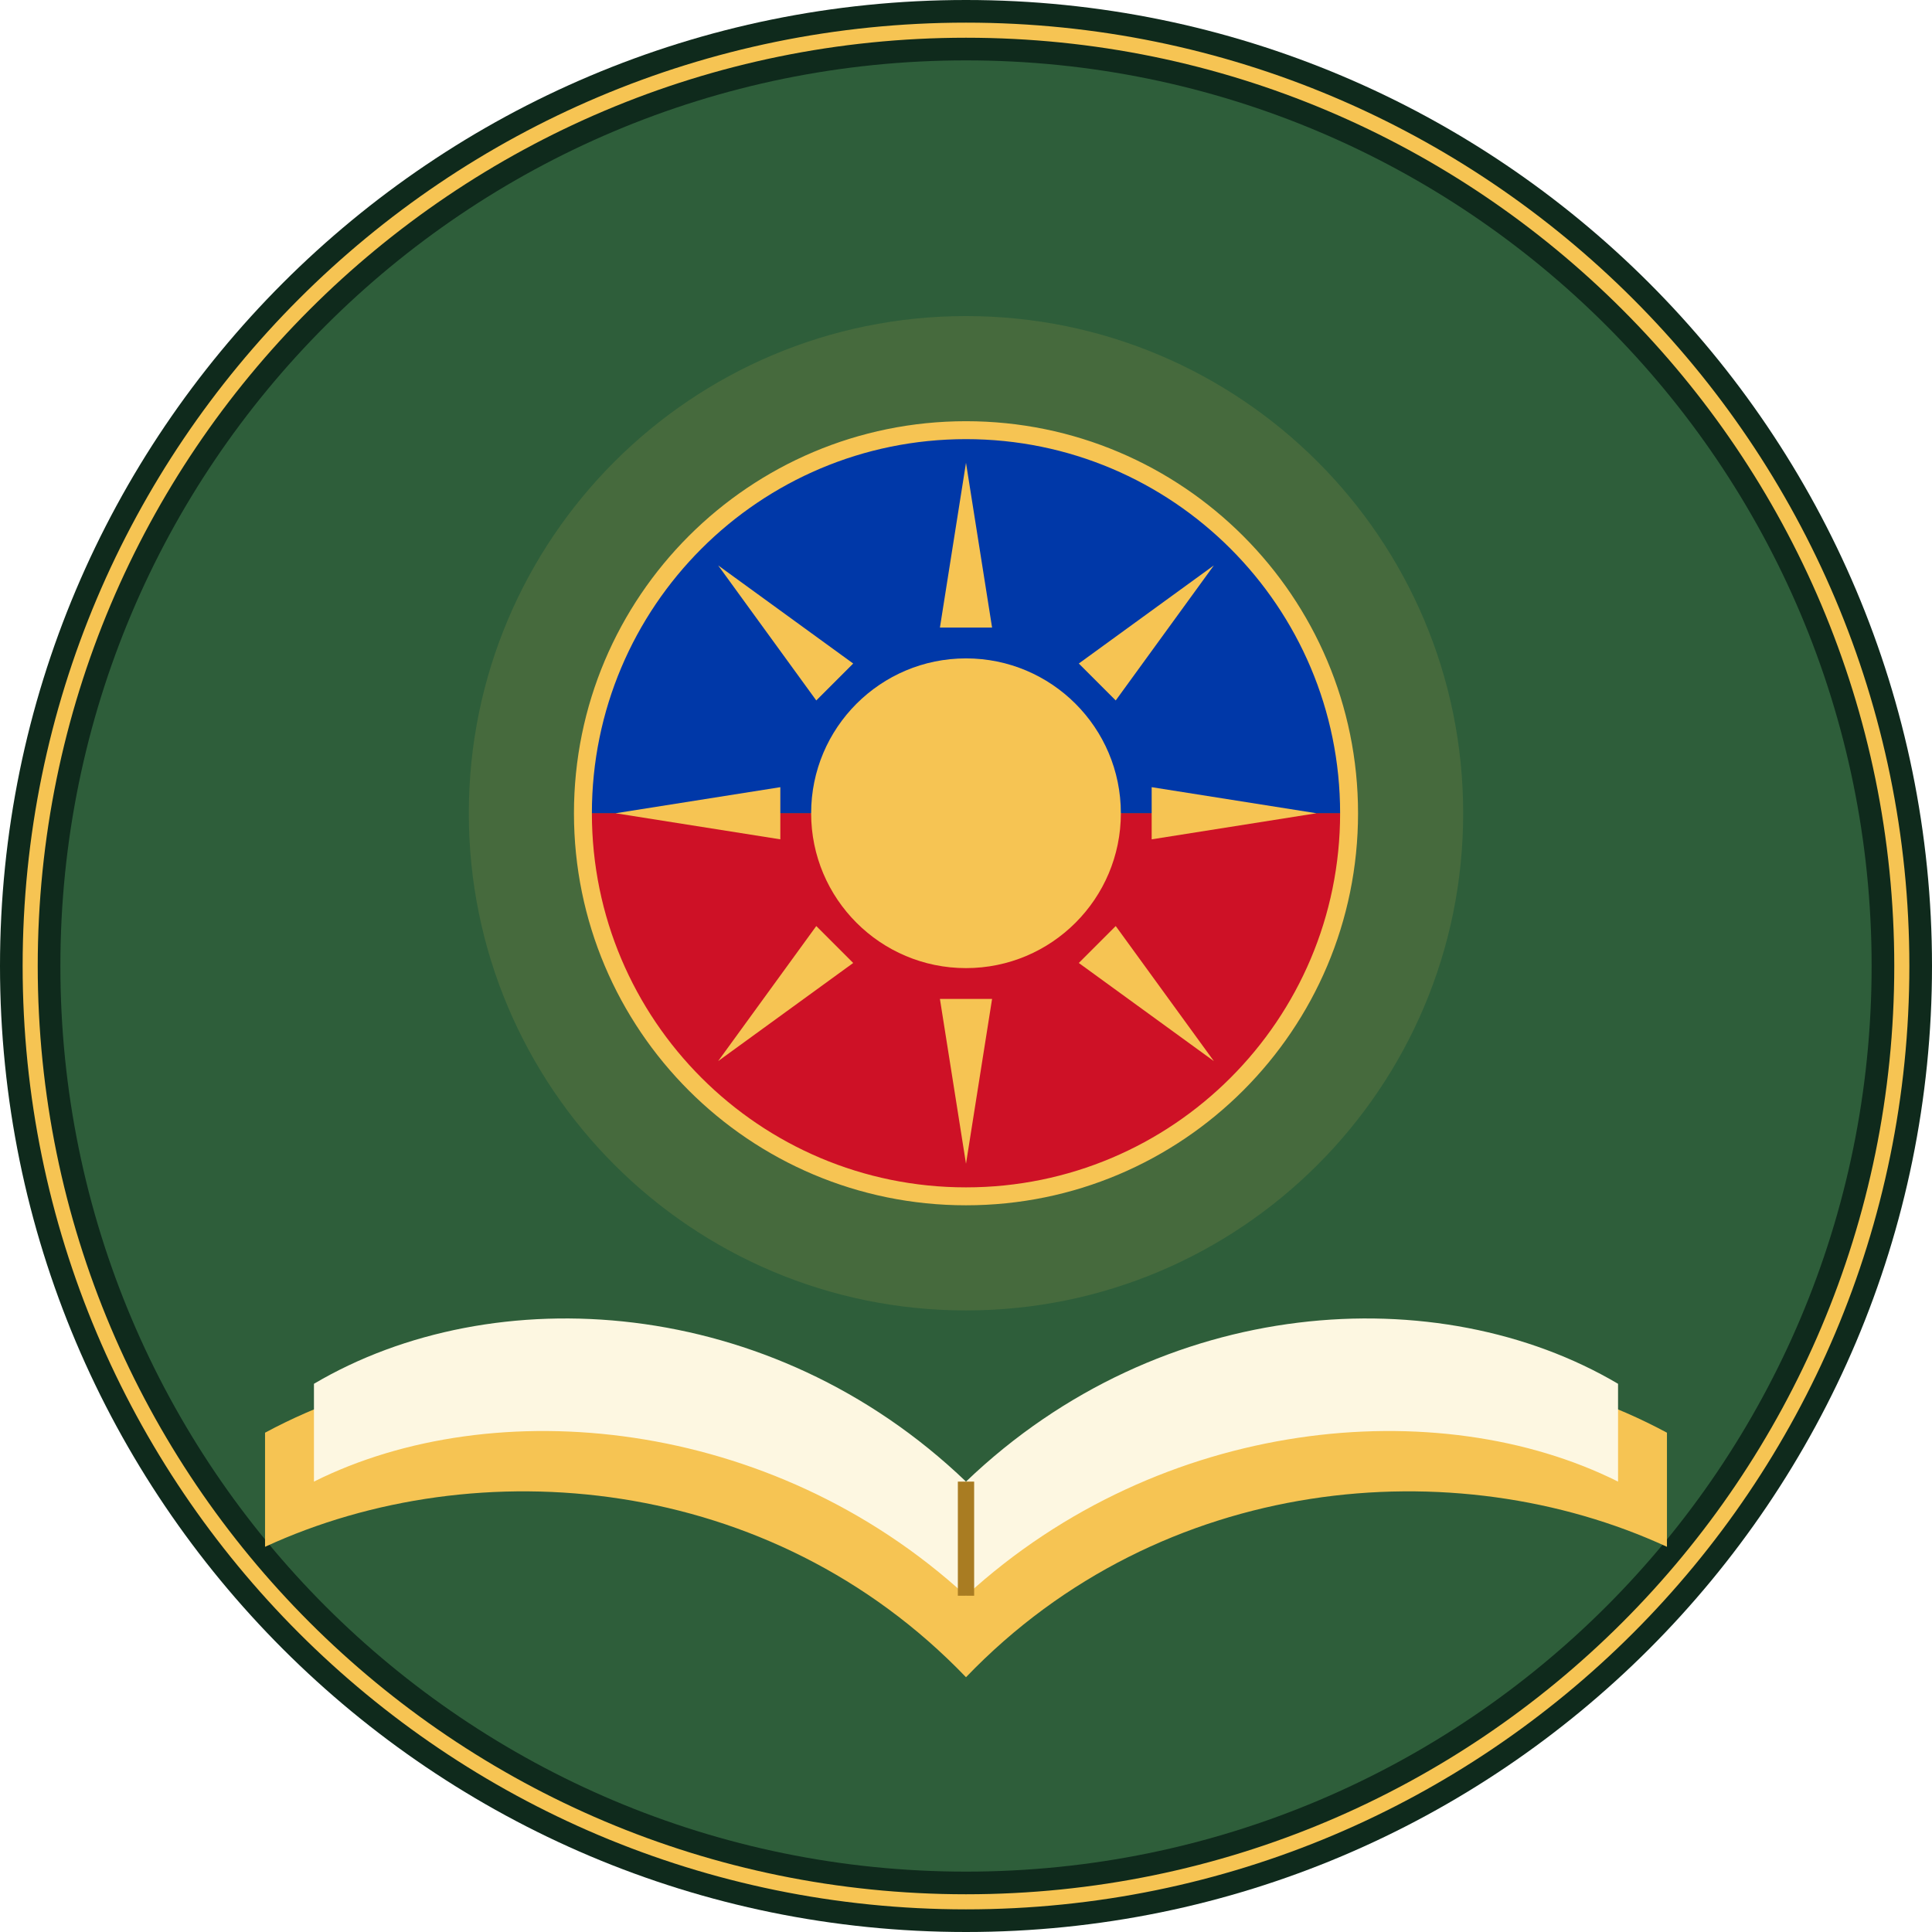
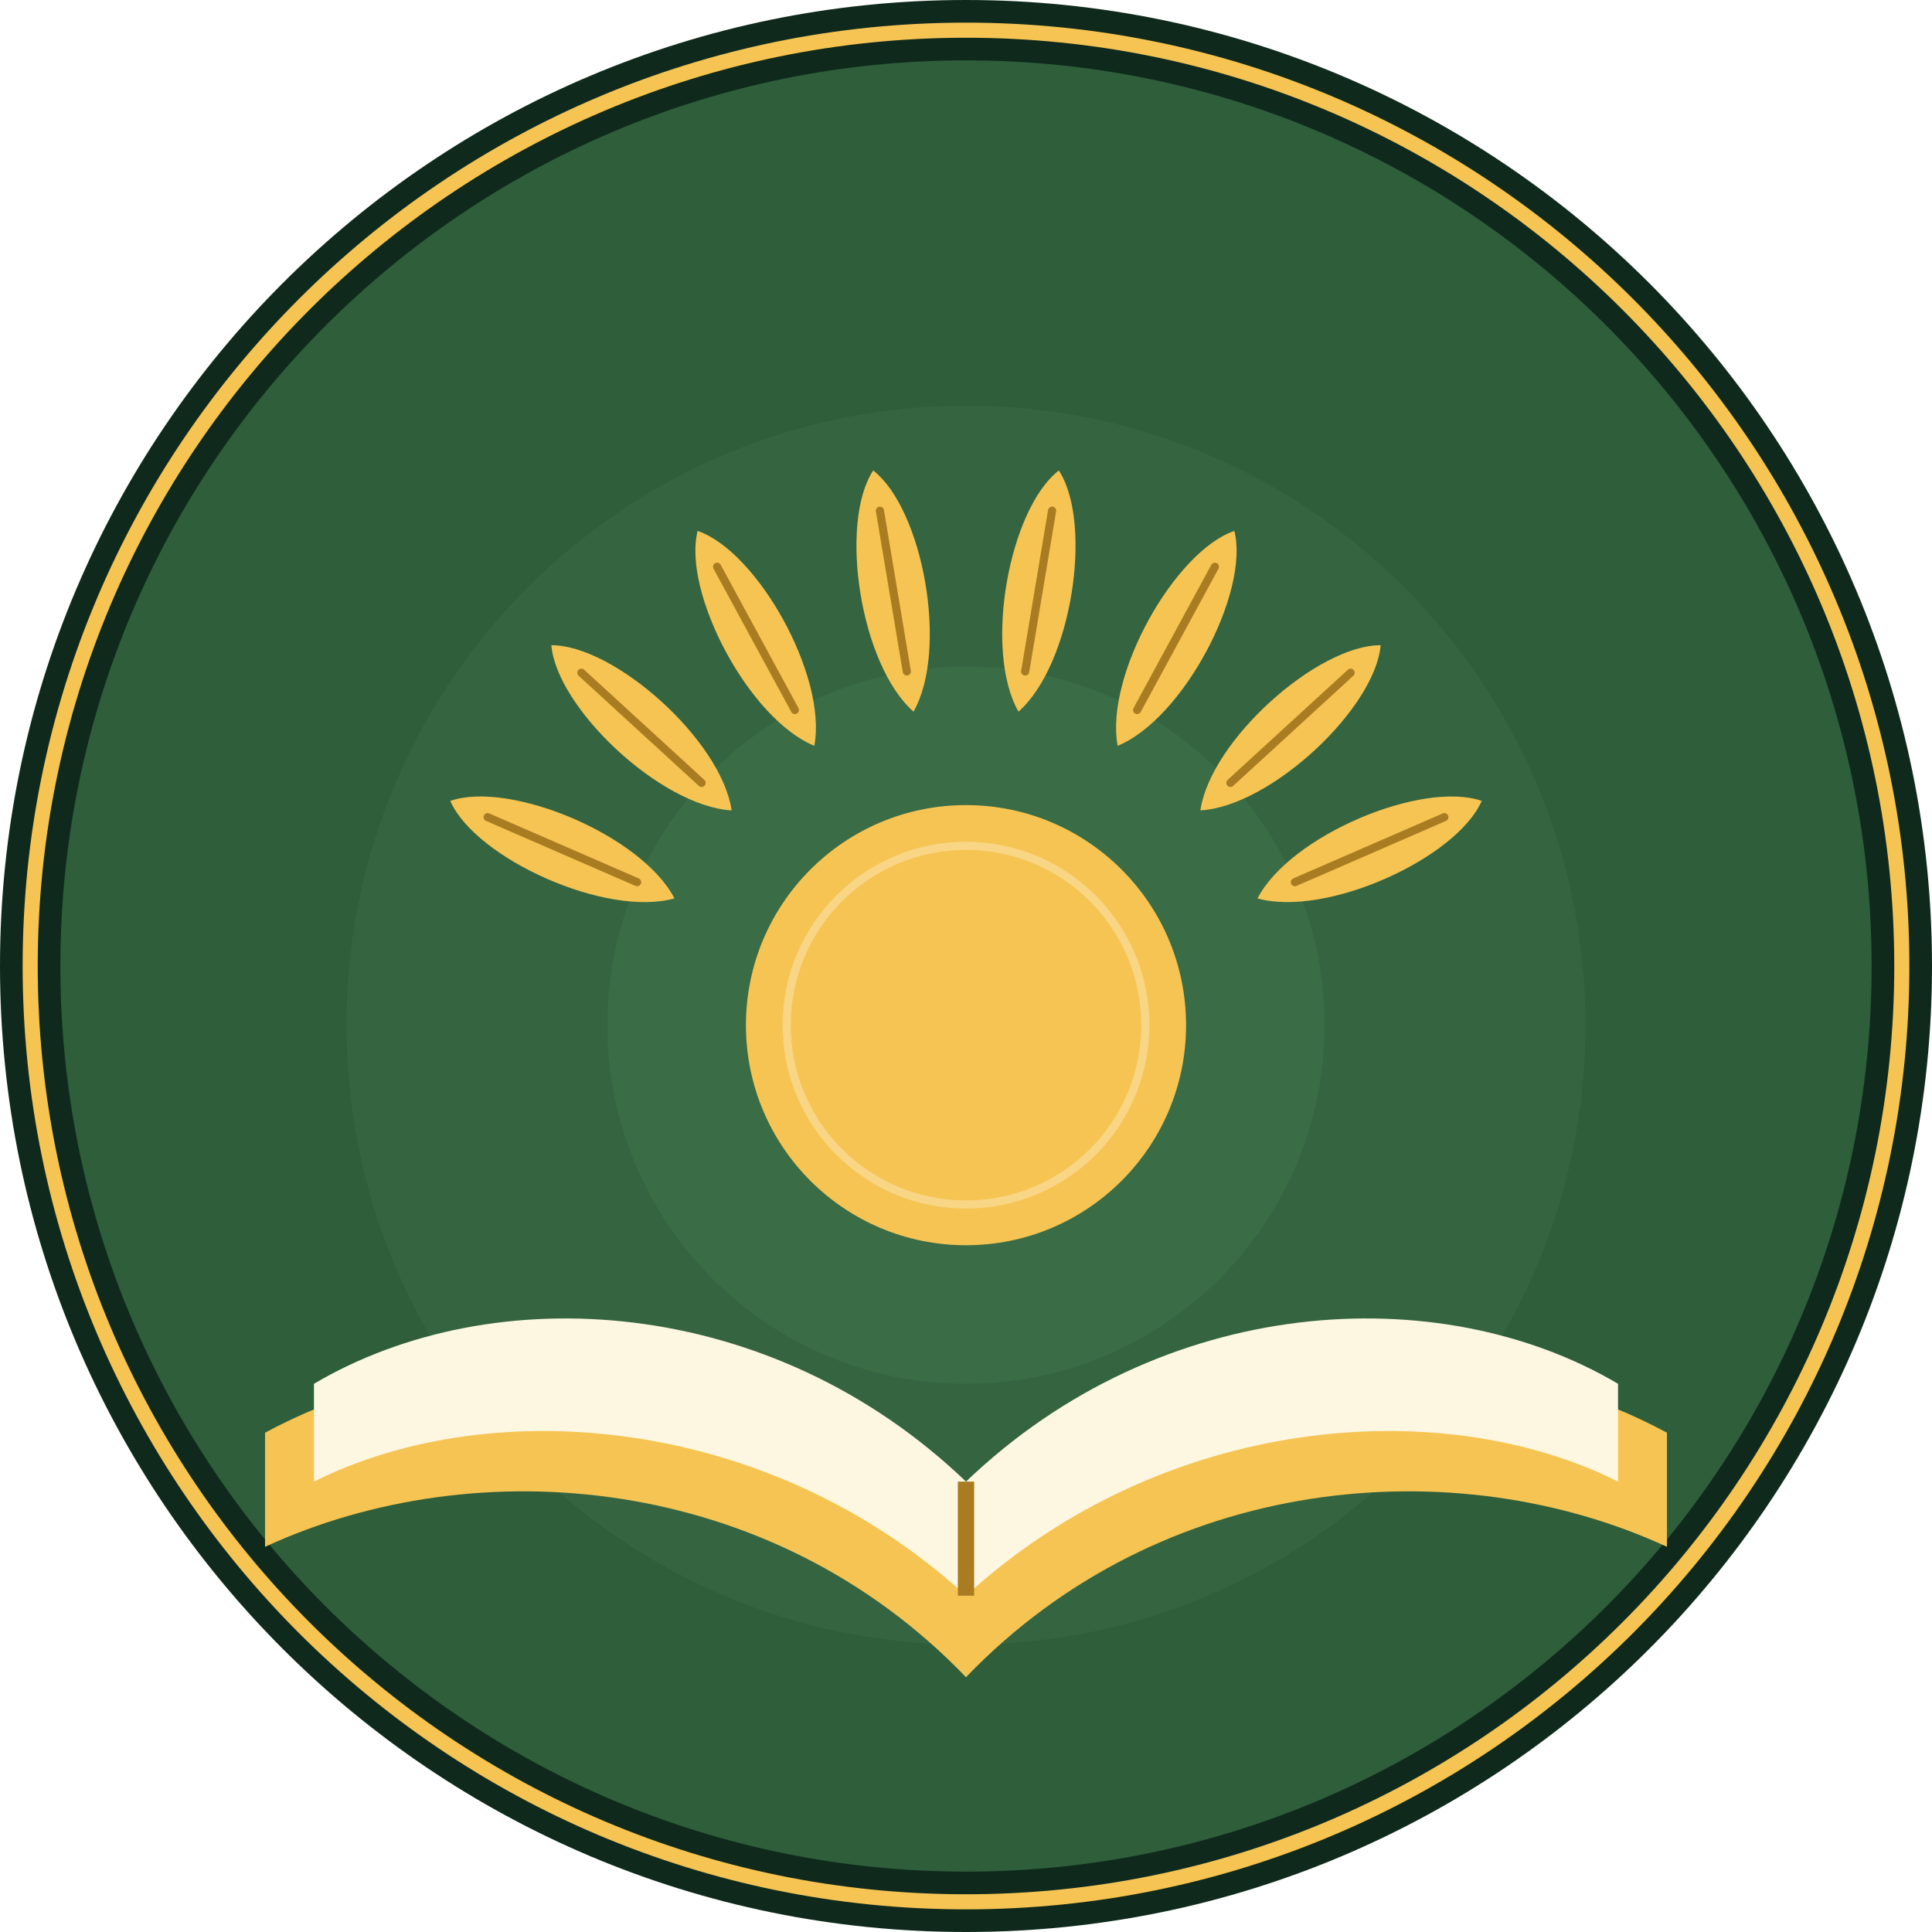
<svg xmlns="http://www.w3.org/2000/svg" viewBox="0 0 256 256" width="256" height="256">
  <g transform="translate(128 128)">
    <g>
      <circle r="128" fill="#0F2A1C" />
      <circle r="120" fill="#2E5E3A" />
      <defs>
        <clipPath id="mk">
          <circle r="120" />
        </clipPath>
      </defs>
      <g clip-path="url(#mk)" transform="translate(0 10) scale(1.08)">
        <g transform="translate(0 -6)">
-           <circle cx="0" cy="-22" r="61" fill="#F6C453" opacity=".12" />
-           <path d="M-47,-22 A47,47 0 0 1 47,-22 Z" fill="#0038A8" />
-           <path d="M-47,-22 A47,47 0 0 0 47,-22 Z" fill="#CE1126" />
-           <path d="M-3.2,-44.78 L0,-65 L3.2,-44.78 Z M13.84,-40.37 L30.41,-52.41 L18.37,-35.84 Z M22.78,-25.2 L43,-22 L22.78,-18.8 Z M18.37,-8.16 L30.41,8.41 L13.84,-3.63 Z M3.2,0.78 L0,21 L-3.2,0.78 Z M-13.84,-3.63 L-30.41,8.41 L-18.37,-8.16 Z M-22.78,-18.8 L-43,-22 L-22.78,-25.2 Z M-18.37,-35.84 L-30.41,-52.41 L-13.84,-40.37 Z" fill="#F6C453" />
-           <circle cx="0" cy="-22" r="19" fill="#F6C453" />
-           <circle cx="0" cy="-22" r="47" fill="none" stroke="#F6C453" stroke-width="2.2" />
+           <circle cx="0" cy="4" r="76" fill="#3A6C46" opacity=".55" />
+           <circle cx="0" cy="4" r="44" fill="#3A6C46" />
+           <g fill="#F6C453">
+             <path transform="translate(0 4) rotate(-66.5) translate(0 -54)" d="M0,-15 C5.25,-9.3 5.5,8.25 0,15 C-5.5,8.25 -5.25,-9.3 0,-15 Z" />
+             <path transform="translate(0 4) rotate(-66.5) translate(0 -54)" d="M0,-10 V10" stroke="#A97C22" stroke-width="1" stroke-linecap="round" />
+             <path transform="translate(0 4) rotate(-47.5) translate(0 -54)" d="M0,-15 C5.25,-9.3 5.5,8.25 0,15 C-5.5,8.25 -5.25,-9.3 0,-15 Z" />
+             <path transform="translate(0 4) rotate(-47.5) translate(0 -54)" d="M0,-10 V10" stroke="#A97C22" stroke-width="1" stroke-linecap="round" />
+             <path transform="translate(0 4) rotate(-28.5) translate(0 -54)" d="M0,-15 C5.25,-9.3 5.5,8.25 0,15 C-5.5,8.25 -5.25,-9.3 0,-15 Z" />
+             <path transform="translate(0 4) rotate(-28.5) translate(0 -54)" d="M0,-10 V10" stroke="#A97C22" stroke-width="1" stroke-linecap="round" />
+             <path transform="translate(0 4) rotate(-9.5) translate(0 -54)" d="M0,-15 C5.25,-9.3 5.5,8.25 0,15 C-5.5,8.25 -5.25,-9.3 0,-15 Z" />
+             <path transform="translate(0 4) rotate(-9.5) translate(0 -54)" d="M0,-10 V10" stroke="#A97C22" stroke-width="1" stroke-linecap="round" />
+             <path transform="translate(0 4) rotate(9.5) translate(0 -54)" d="M0,-15 C5.25,-9.3 5.5,8.25 0,15 C-5.5,8.25 -5.25,-9.3 0,-15 Z" />
+             <path transform="translate(0 4) rotate(9.5) translate(0 -54)" d="M0,-10 V10" stroke="#A97C22" stroke-width="1" stroke-linecap="round" />
+             <path transform="translate(0 4) rotate(28.5) translate(0 -54)" d="M0,-15 C5.25,-9.3 5.5,8.25 0,15 C-5.5,8.25 -5.25,-9.3 0,-15 Z" />
+             <path transform="translate(0 4) rotate(28.5) translate(0 -54)" d="M0,-10 V10" stroke="#A97C22" stroke-width="1" stroke-linecap="round" />
+             <path transform="translate(0 4) rotate(47.5) translate(0 -54)" d="M0,-15 C5.25,-9.3 5.5,8.25 0,15 C-5.5,8.25 -5.25,-9.3 0,-15 Z" />
+             <path transform="translate(0 4) rotate(47.5) translate(0 -54)" d="M0,-10 V10" stroke="#A97C22" stroke-width="1" stroke-linecap="round" />
+             <path transform="translate(0 4) rotate(66.5) translate(0 -54)" d="M0,-15 C5.25,-9.3 5.5,8.25 0,15 C-5.5,8.25 -5.25,-9.3 0,-15 Z" />
+             <path transform="translate(0 4) rotate(66.5) translate(0 -54)" d="M0,-10 V10" stroke="#A97C22" stroke-width="1" stroke-linecap="round" />
+           </g>
+           <circle cx="0" cy="4" r="27" fill="#F6C453" />
+           <circle cx="0" cy="4" r="22" fill="none" stroke="#FDF7E1" stroke-opacity=".35" stroke-width="1" />
        </g>
        <path d="M-86,48 C-60,34 -24,37 0,62 C24,37 60,34 86,48 L86,62 C60,50 24,53 0,78 C-24,53 -60,50 -86,62 Z" fill="#F6C453" />
        <path d="M-80,42 C-58,29 -24,31 0,54 C24,31 58,29 80,42 L80,54 C58,43 24,46 0,68 C-24,46 -58,43 -80,54 Z" fill="#FDF7E1" />
        <path d="M0,54 V68" stroke="#A97C22" stroke-width="2" />
      </g>
      <circle r="124" fill="none" stroke="#F6C453" stroke-width="2" />
    </g>
  </g>
</svg>
